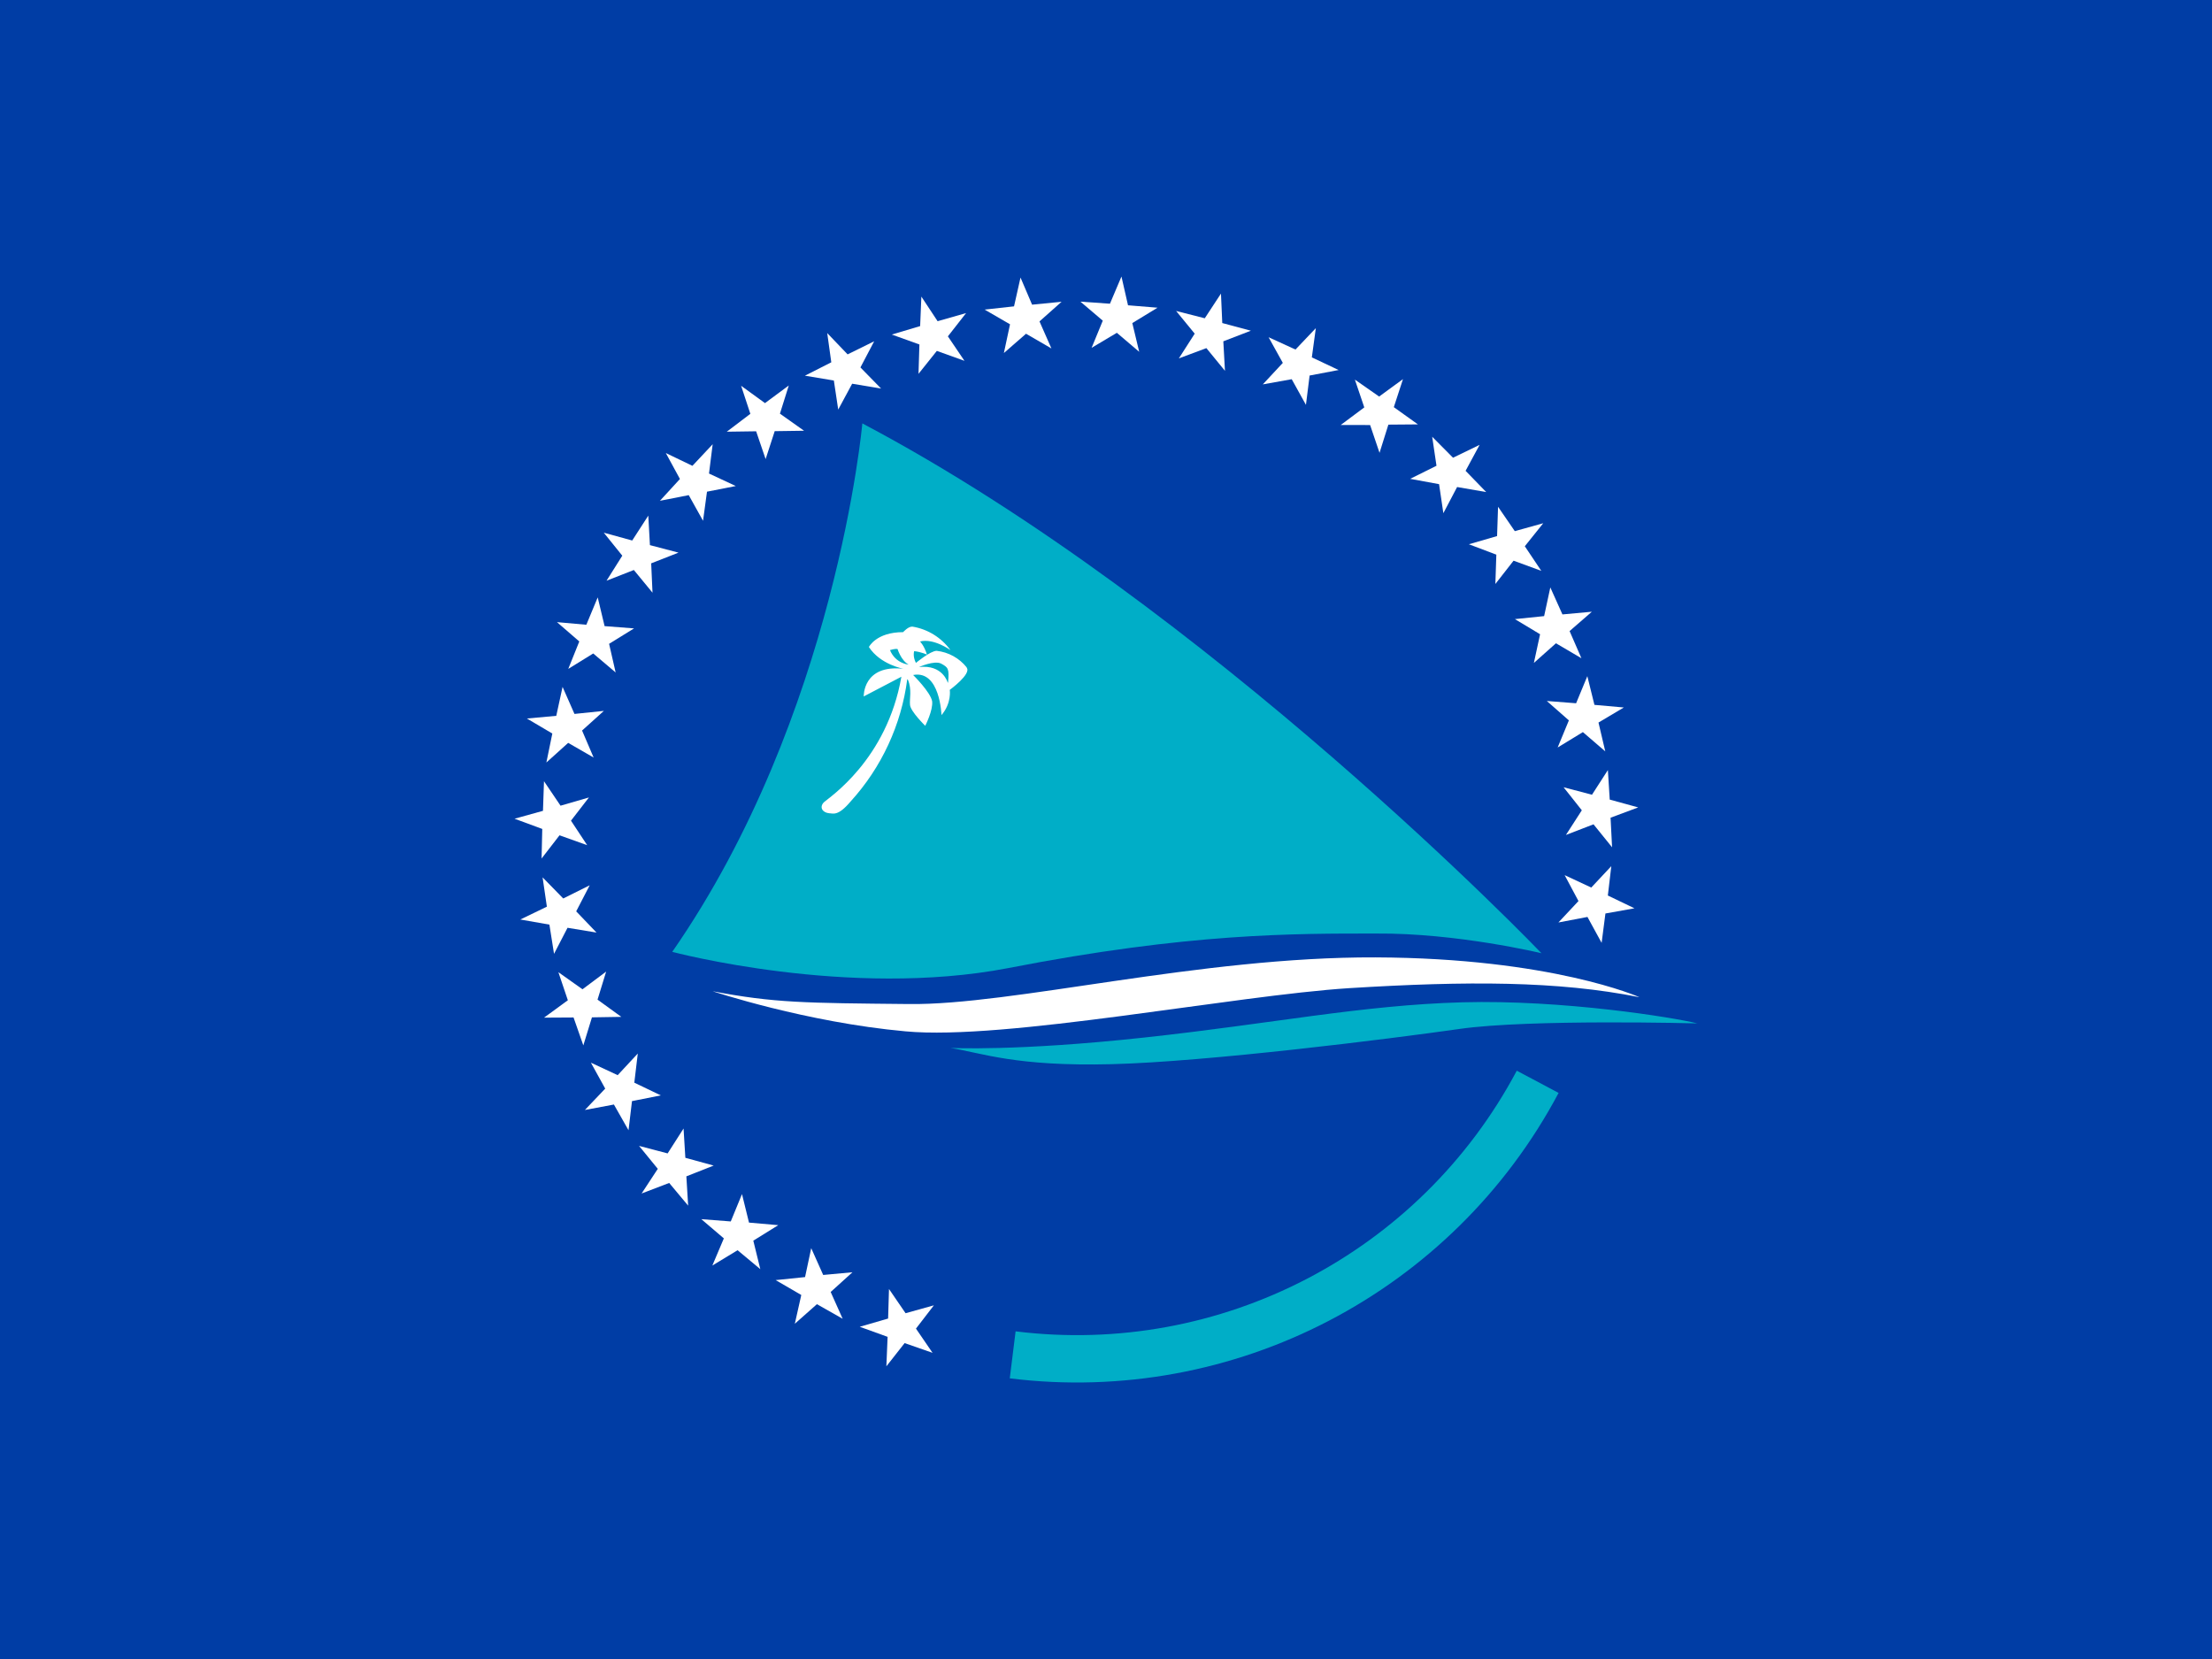
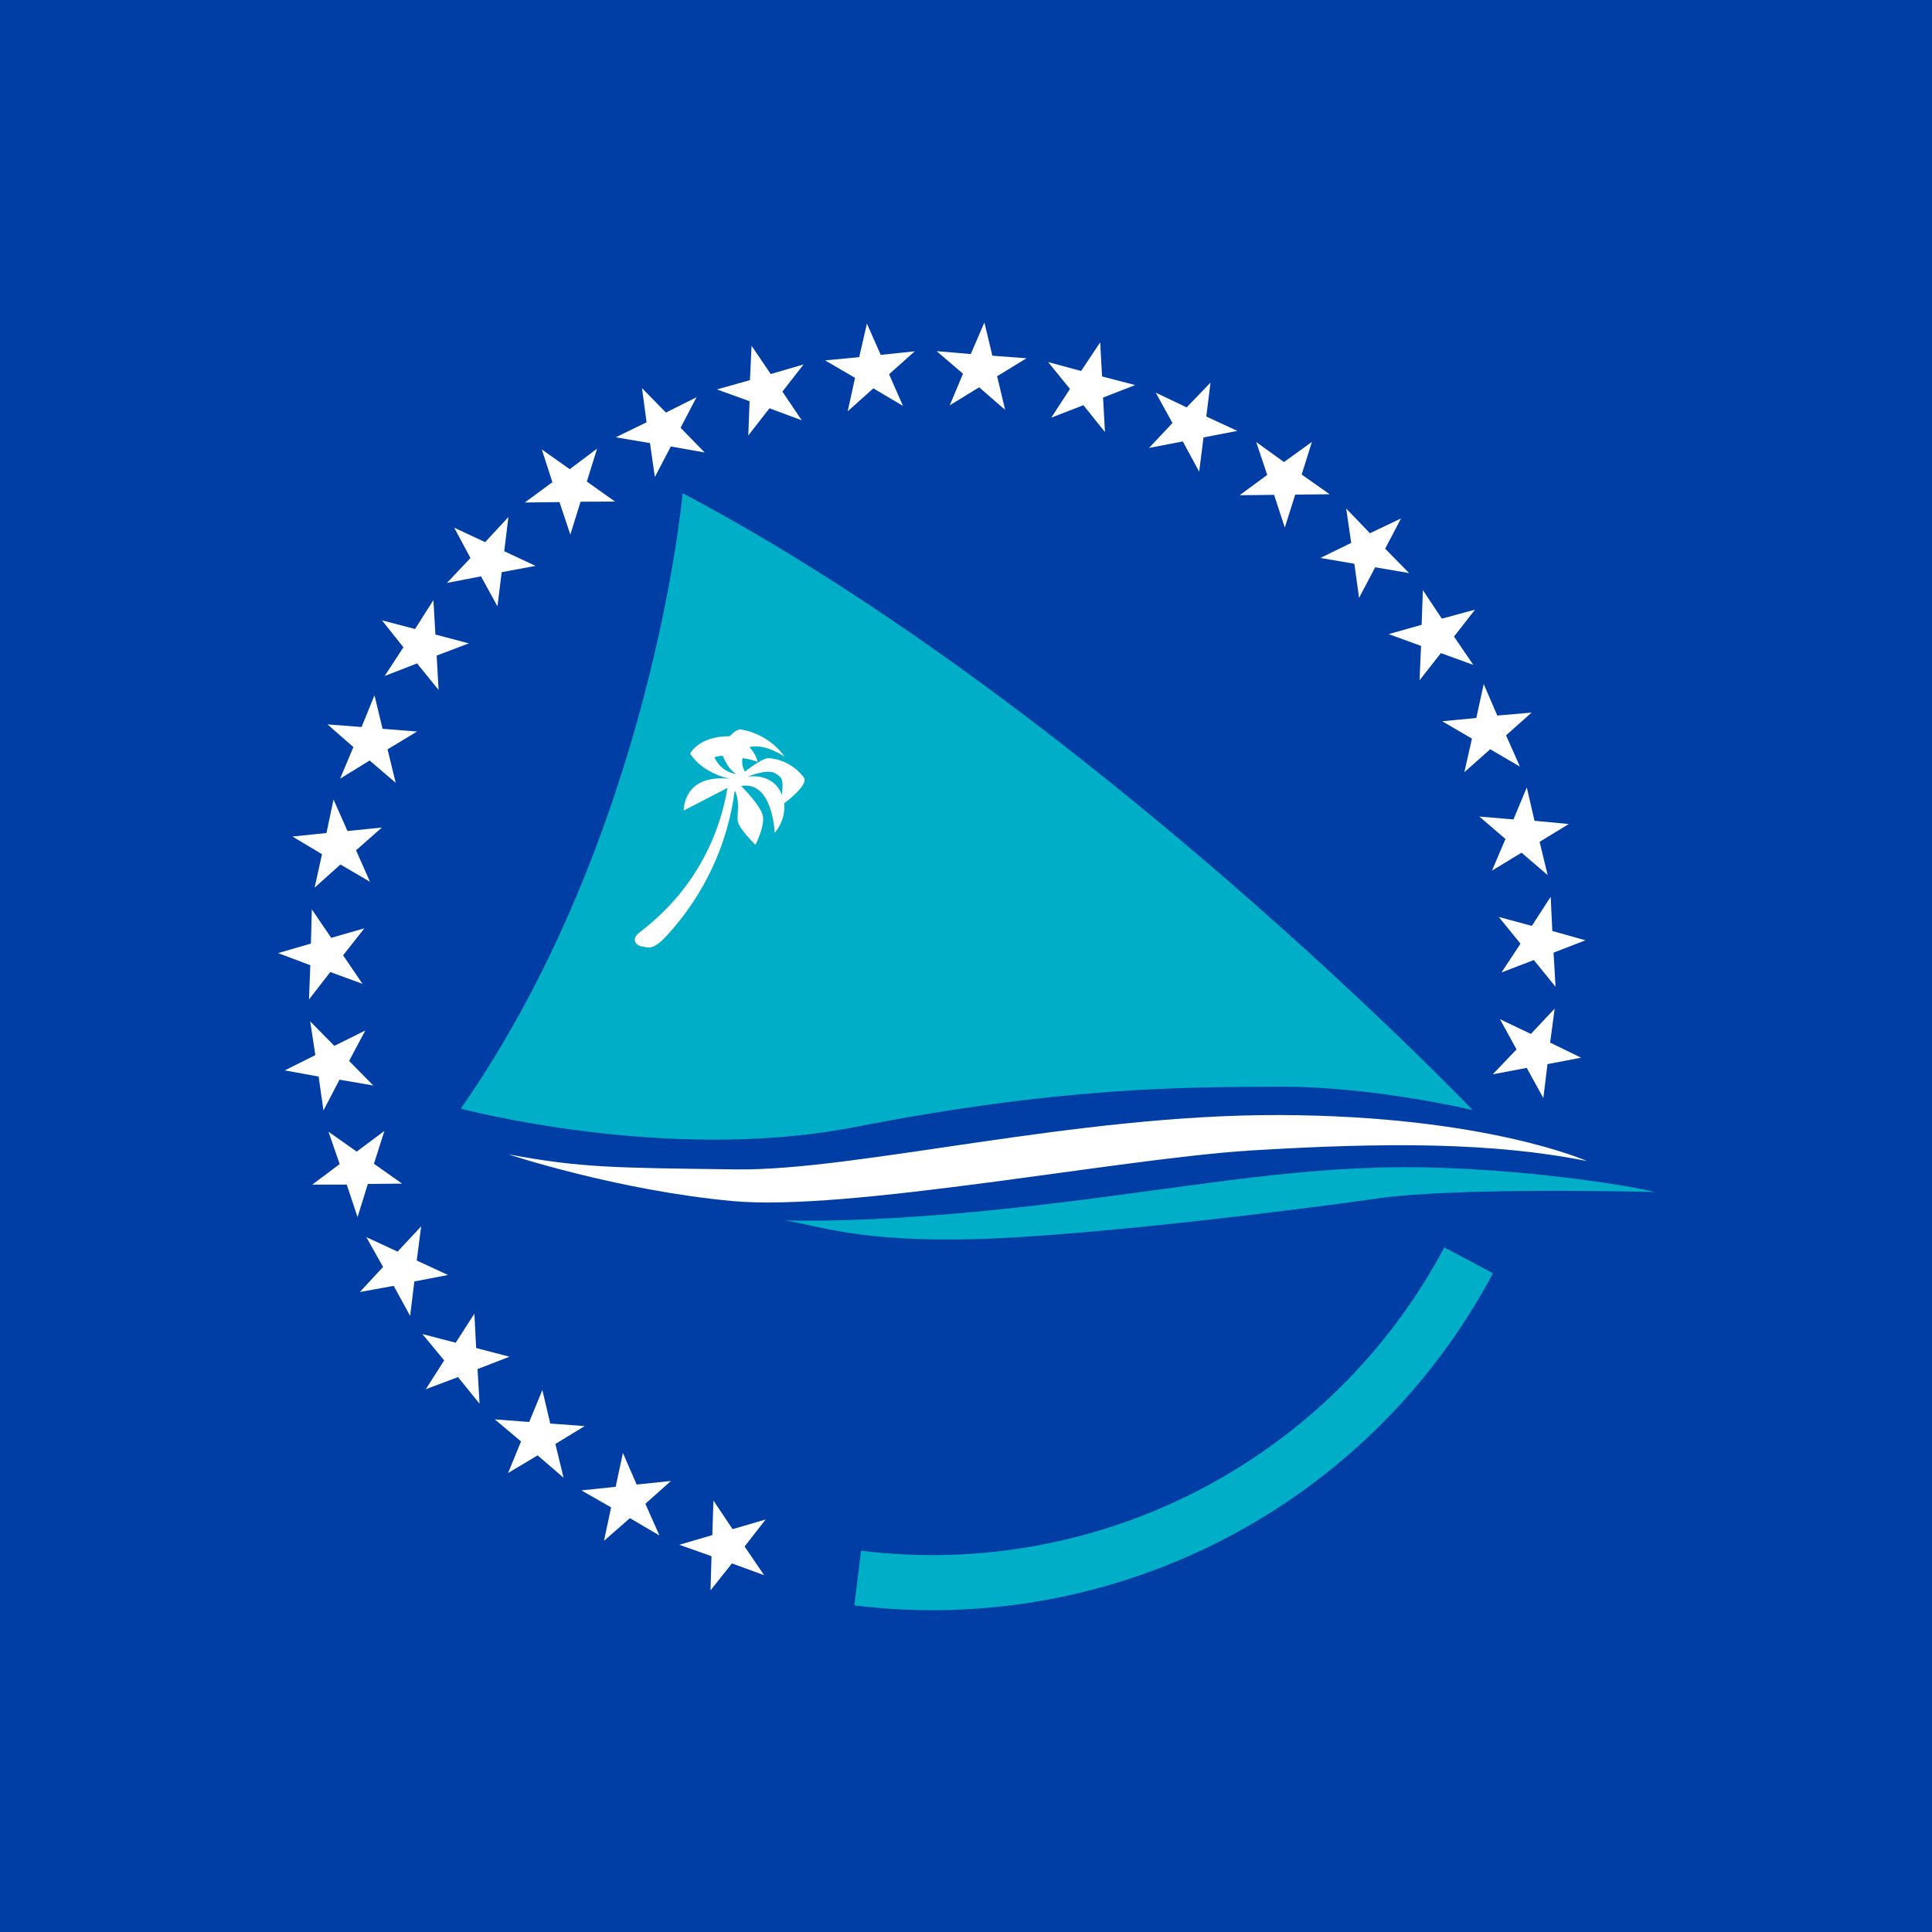
- <svg xmlns="http://www.w3.org/2000/svg" xmlns:xlink="http://www.w3.org/1999/xlink" id="flag-icons-pc" viewBox="0 0 640 480">
-   <path fill="#003da5" d="M0 0h640v480H0z" />
-   <use xlink:href="#pc-a" width="1000" height="700" transform="rotate(164.3 311.5 242.2)" />
-   <path id="pc-a" fill="#fff" fill-opacity="1" fill-rule="nonzero" stroke="none" stroke-width=".7" d="m472.9 262.8-8.4 1.5-1.1 8.5-4.1-7.5-8.4 1.6 5.8-6.2-4-7.5 7.7 3.6 5.8-6.2-1 8.5z" />
-   <use xlink:href="#pc-a" width="1000" height="700" transform="rotate(-10.3 311.5 242.2)" />
-   <use xlink:href="#pc-a" width="1000" height="700" transform="rotate(-30.9 311.5 242.2)" />
-   <use xlink:href="#pc-a" width="1000" height="700" transform="rotate(-20.6 311.5 242.2)" />
-   <use xlink:href="#pc-a" width="1000" height="700" transform="rotate(-51.5 311.5 242.2)" />
-   <use xlink:href="#pc-a" width="1000" height="700" transform="rotate(-72.1 311.5 242.2)" />
-   <use xlink:href="#pc-a" width="1000" height="700" transform="rotate(-61.8 311.5 242.2)" />
-   <use xlink:href="#pc-a" width="1000" height="700" transform="rotate(-41.2 311.5 242.2)" />
-   <use xlink:href="#pc-a" width="1000" height="700" transform="rotate(-92.7 311.5 242.2)" />
-   <use xlink:href="#pc-a" width="1000" height="700" transform="rotate(-113.3 311.5 242.2)" />
-   <use xlink:href="#pc-a" width="1000" height="700" transform="rotate(-103 311.5 242.2)" />
-   <use xlink:href="#pc-a" width="1000" height="700" transform="rotate(-133.9 311.5 242.2)" />
-   <use xlink:href="#pc-a" width="1000" height="700" transform="rotate(-154.5 311.5 242.2)" />
-   <use xlink:href="#pc-a" width="1000" height="700" transform="rotate(-144.2 311.5 242.2)" />
-   <use xlink:href="#pc-a" width="1000" height="700" transform="rotate(-123.6 311.5 242.2)" />
-   <use xlink:href="#pc-a" width="1000" height="700" transform="rotate(-82.4 311.5 242.2)" />
-   <use xlink:href="#pc-a" width="1000" height="700" transform="rotate(-175.1 311.5 242.2)" />
-   <use xlink:href="#pc-a" width="1000" height="700" transform="rotate(174.6 311.5 242.2)" />
-   <use xlink:href="#pc-a" width="1000" height="700" transform="rotate(143.7 311.5 242.2)" />
-   <use xlink:href="#pc-a" width="1000" height="700" transform="rotate(123.1 311.5 242.2)" />
-   <use xlink:href="#pc-a" width="1000" height="700" transform="rotate(133.4 311.5 242.2)" />
-   <use xlink:href="#pc-a" width="1000" height="700" transform="rotate(154 311.5 242.2)" />
-   <use xlink:href="#pc-a" width="1000" height="700" transform="rotate(-164.8 311.5 242.2)" />
-   <use xlink:href="#pc-a" width="1000" height="700" transform="rotate(112.8 311.5 242.2)" />
-   <use xlink:href="#pc-a" width="1000" height="700" transform="rotate(102.5 311.5 242.2)" />
-   <path fill="none" stroke="#00aec7" stroke-width="13.7" d="M444.9 313A151 151 0 0 1 293 392" />
-   <path fill="#fff" d="M474.3 288.5S449 277.2 398 277s-105.2 13.9-135.1 13.5c-30-.3-38.8-.3-56.7-3.7 0 0 27 9 55.8 11.6 28.7 2.7 95.2-10.4 128.4-12.5 34-2.1 60.4-2.1 83.8 2.6" />
-   <path fill="#00aec7" d="M275 303.2s19.2 1 56-3c37-4 63-9.4 92.1-10.2s61.2 4.4 68 6.1c0 0-48.5-1.3-68.8 1.6s-73 9.5-100.7 10.2-37.3-3.2-46.6-4.7m-80.5-27.8s51 13.6 97.2 4.7c52.3-10.2 83-10 106.4-10 23.4-.2 47.9 5.7 47.9 5.7s-96-100.2-196.5-153.3c0 0-7.5 84.5-55 152.9" />
-   <path fill="#fff" d="M274.2 197.5s-1.4-5.3-8.3-4.5c0 0 4.4-2 6.4-1 2 1.1 2.4 1.4 2 5.5m-16.8-9.4s1.5-.5 2.2-.3c0 0 1 3.3 3.2 4.5 0 0-3.8-.3-5.4-4.2m22.2 5a13 13 0 0 0-8.7-4.8c-1.8 0-6 3.5-6 3.5-1-2-.5-3.4-.5-3.4 2 .2 3.7 1 3.7 1-.8-2.6-2-3.8-2-3.8 4-1 8.8 2.5 8.8 2.5a17 17 0 0 0-11-6.8c-1.2-.1-2.7 1.6-2.7 1.6-7.8 0-9.9 4.3-9.9 4.3 3.3 5.1 10 6.3 10 6.3-11.8-1.3-11.5 8-11.5 8l10.9-5.7c-4.2 24.1-21 35-22.4 36.3-1.4 1.4-.5 3 1.5 3.2 1.1 0 2.5 1 6.2-3.4a65 65 0 0 0 16.4-35.4l.2.2c1.2 2.9.4 5.4.6 7.3s4.4 6 4.4 6 2.3-4.5 2-7.1c-.5-2.7-5.5-7.6-5.5-7.6 7.8-1.5 8.2 11.6 8.2 11.6 3-3.5 2.4-7.3 2.4-7.3s6.3-4.6 4.9-6.4" />
+ <svg xmlns="http://www.w3.org/2000/svg" xmlns:xlink="http://www.w3.org/1999/xlink" id="flag-icons-pc" viewBox="0 0 512 512">
+   <path fill="#003da5" d="M0 0h512v512H0z" />
+   <use xlink:href="#pc-a" width="1000" height="700" transform="rotate(164.3 247 258.3)" />
+   <path id="pc-a" fill="#fff" fill-opacity="1" fill-rule="nonzero" stroke="none" stroke-width=".7" d="m419 280.3-8.9 1.7-1.1 9-4.4-8-9 1.7 6.3-6.6-4.4-8 8.2 3.9 6.3-6.7-1.2 9z" />
+   <use xlink:href="#pc-a" width="1000" height="700" transform="rotate(-10.3 247 258.3)" />
+   <use xlink:href="#pc-a" width="1000" height="700" transform="rotate(-30.9 247 258.3)" />
+   <use xlink:href="#pc-a" width="1000" height="700" transform="rotate(-20.6 247 258.3)" />
+   <use xlink:href="#pc-a" width="1000" height="700" transform="rotate(-51.5 247 258.3)" />
+   <use xlink:href="#pc-a" width="1000" height="700" transform="rotate(-72.1 247 258.3)" />
+   <use xlink:href="#pc-a" width="1000" height="700" transform="rotate(-61.8 247 258.3)" />
+   <use xlink:href="#pc-a" width="1000" height="700" transform="rotate(-41.2 247 258.3)" />
+   <use xlink:href="#pc-a" width="1000" height="700" transform="rotate(-92.7 247 258.3)" />
+   <use xlink:href="#pc-a" width="1000" height="700" transform="rotate(-113.3 247 258.3)" />
+   <use xlink:href="#pc-a" width="1000" height="700" transform="rotate(-103 247 258.3)" />
+   <use xlink:href="#pc-a" width="1000" height="700" transform="rotate(-133.9 247 258.3)" />
+   <use xlink:href="#pc-a" width="1000" height="700" transform="rotate(-154.5 247 258.3)" />
+   <use xlink:href="#pc-a" width="1000" height="700" transform="rotate(-144.2 247 258.3)" />
+   <use xlink:href="#pc-a" width="1000" height="700" transform="rotate(-123.6 247 258.3)" />
+   <use xlink:href="#pc-a" width="1000" height="700" transform="rotate(-82.4 247 258.3)" />
+   <use xlink:href="#pc-a" width="1000" height="700" transform="rotate(-175.1 247 258.3)" />
+   <use xlink:href="#pc-a" width="1000" height="700" transform="rotate(174.6 247 258.3)" />
+   <use xlink:href="#pc-a" width="1000" height="700" transform="rotate(143.7 247 258.3)" />
+   <use xlink:href="#pc-a" width="1000" height="700" transform="rotate(123.1 247 258.3)" />
+   <use xlink:href="#pc-a" width="1000" height="700" transform="rotate(133.4 247 258.3)" />
+   <use xlink:href="#pc-a" width="1000" height="700" transform="rotate(154 247 258.3)" />
+   <use xlink:href="#pc-a" width="1000" height="700" transform="rotate(-164.8 247 258.3)" />
+   <use xlink:href="#pc-a" width="1000" height="700" transform="rotate(112.8 247 258.3)" />
+   <use xlink:href="#pc-a" width="1000" height="700" transform="rotate(102.5 247 258.3)" />
+   <path fill="none" stroke="#00aec7" stroke-width="14.6" d="M389.2 334a161 161 0 0 1-161.9 84.2" />
+   <path fill="#fff" d="M420.6 307.7s-26.9-12-81.3-12.2-112.2 14.8-144.1 14.4c-32-.4-41.4-.4-60.5-4 0 0 28.9 9.6 59.5 12.4s101.6-11.1 137-13.4c36.2-2.2 64.4-2.2 89.4 2.8" />
+   <path fill="#00aec7" d="M208 323.4s20.5 1 59.8-3.2 67.2-10 98.2-10.8 65.3 4.6 72.5 6.5c0 0-51.7-1.4-73.4 1.7s-77.8 10.1-107.4 10.8-39.7-3.3-49.7-5m-85.9-29.6s54.4 14.5 103.8 5c55.7-10.9 88.5-10.7 113.4-10.8s51 6.2 51 6.2S288 187.3 180.9 130.7c0 0-8 90.1-58.7 163" />
+   <path fill="#fff" d="M207.2 210.7s-1.5-5.7-9-4.9c0 0 4.8-2 7-1 2 1.2 2.5 1.5 2 5.9m-17.9-10s1.7-.6 2.3-.3c0 0 1.2 3.4 3.5 4.7 0 0-4-.3-5.8-4.5M213 206a13 13 0 0 0-9.3-5.1c-1.8 0-6.3 3.6-6.3 3.6-1.1-2-.6-3.6-.6-3.6 2.2.3 4 1 4 1a9 9 0 0 0-2.2-3.9c4.3-1.1 9.4 2.6 9.4 2.6a18 18 0 0 0-11.8-7.3c-1.2 0-2.8 1.8-2.8 1.8-8.3 0-10.5 4.6-10.5 4.6 3.4 5.4 10.6 6.7 10.6 6.7-12.6-1.4-12.3 8.4-12.3 8.4l11.6-6c-4.4 25.8-22.4 37.3-23.9 38.8-1.4 1.5-.5 3.1 1.7 3.3 1.1.2 2.6 1.1 6.6-3.5a70 70 0 0 0 17.5-37.8l.2.2c1.2 3 .4 5.8.6 7.8.3 2 4.7 6.3 4.7 6.3s2.4-4.7 2-7.5-5.8-8.1-5.8-8.1c8.4-1.5 8.9 12.4 8.9 12.4 3.2-3.8 2.5-7.8 2.5-7.8s6.7-4.9 5.2-6.9" />
</svg>
